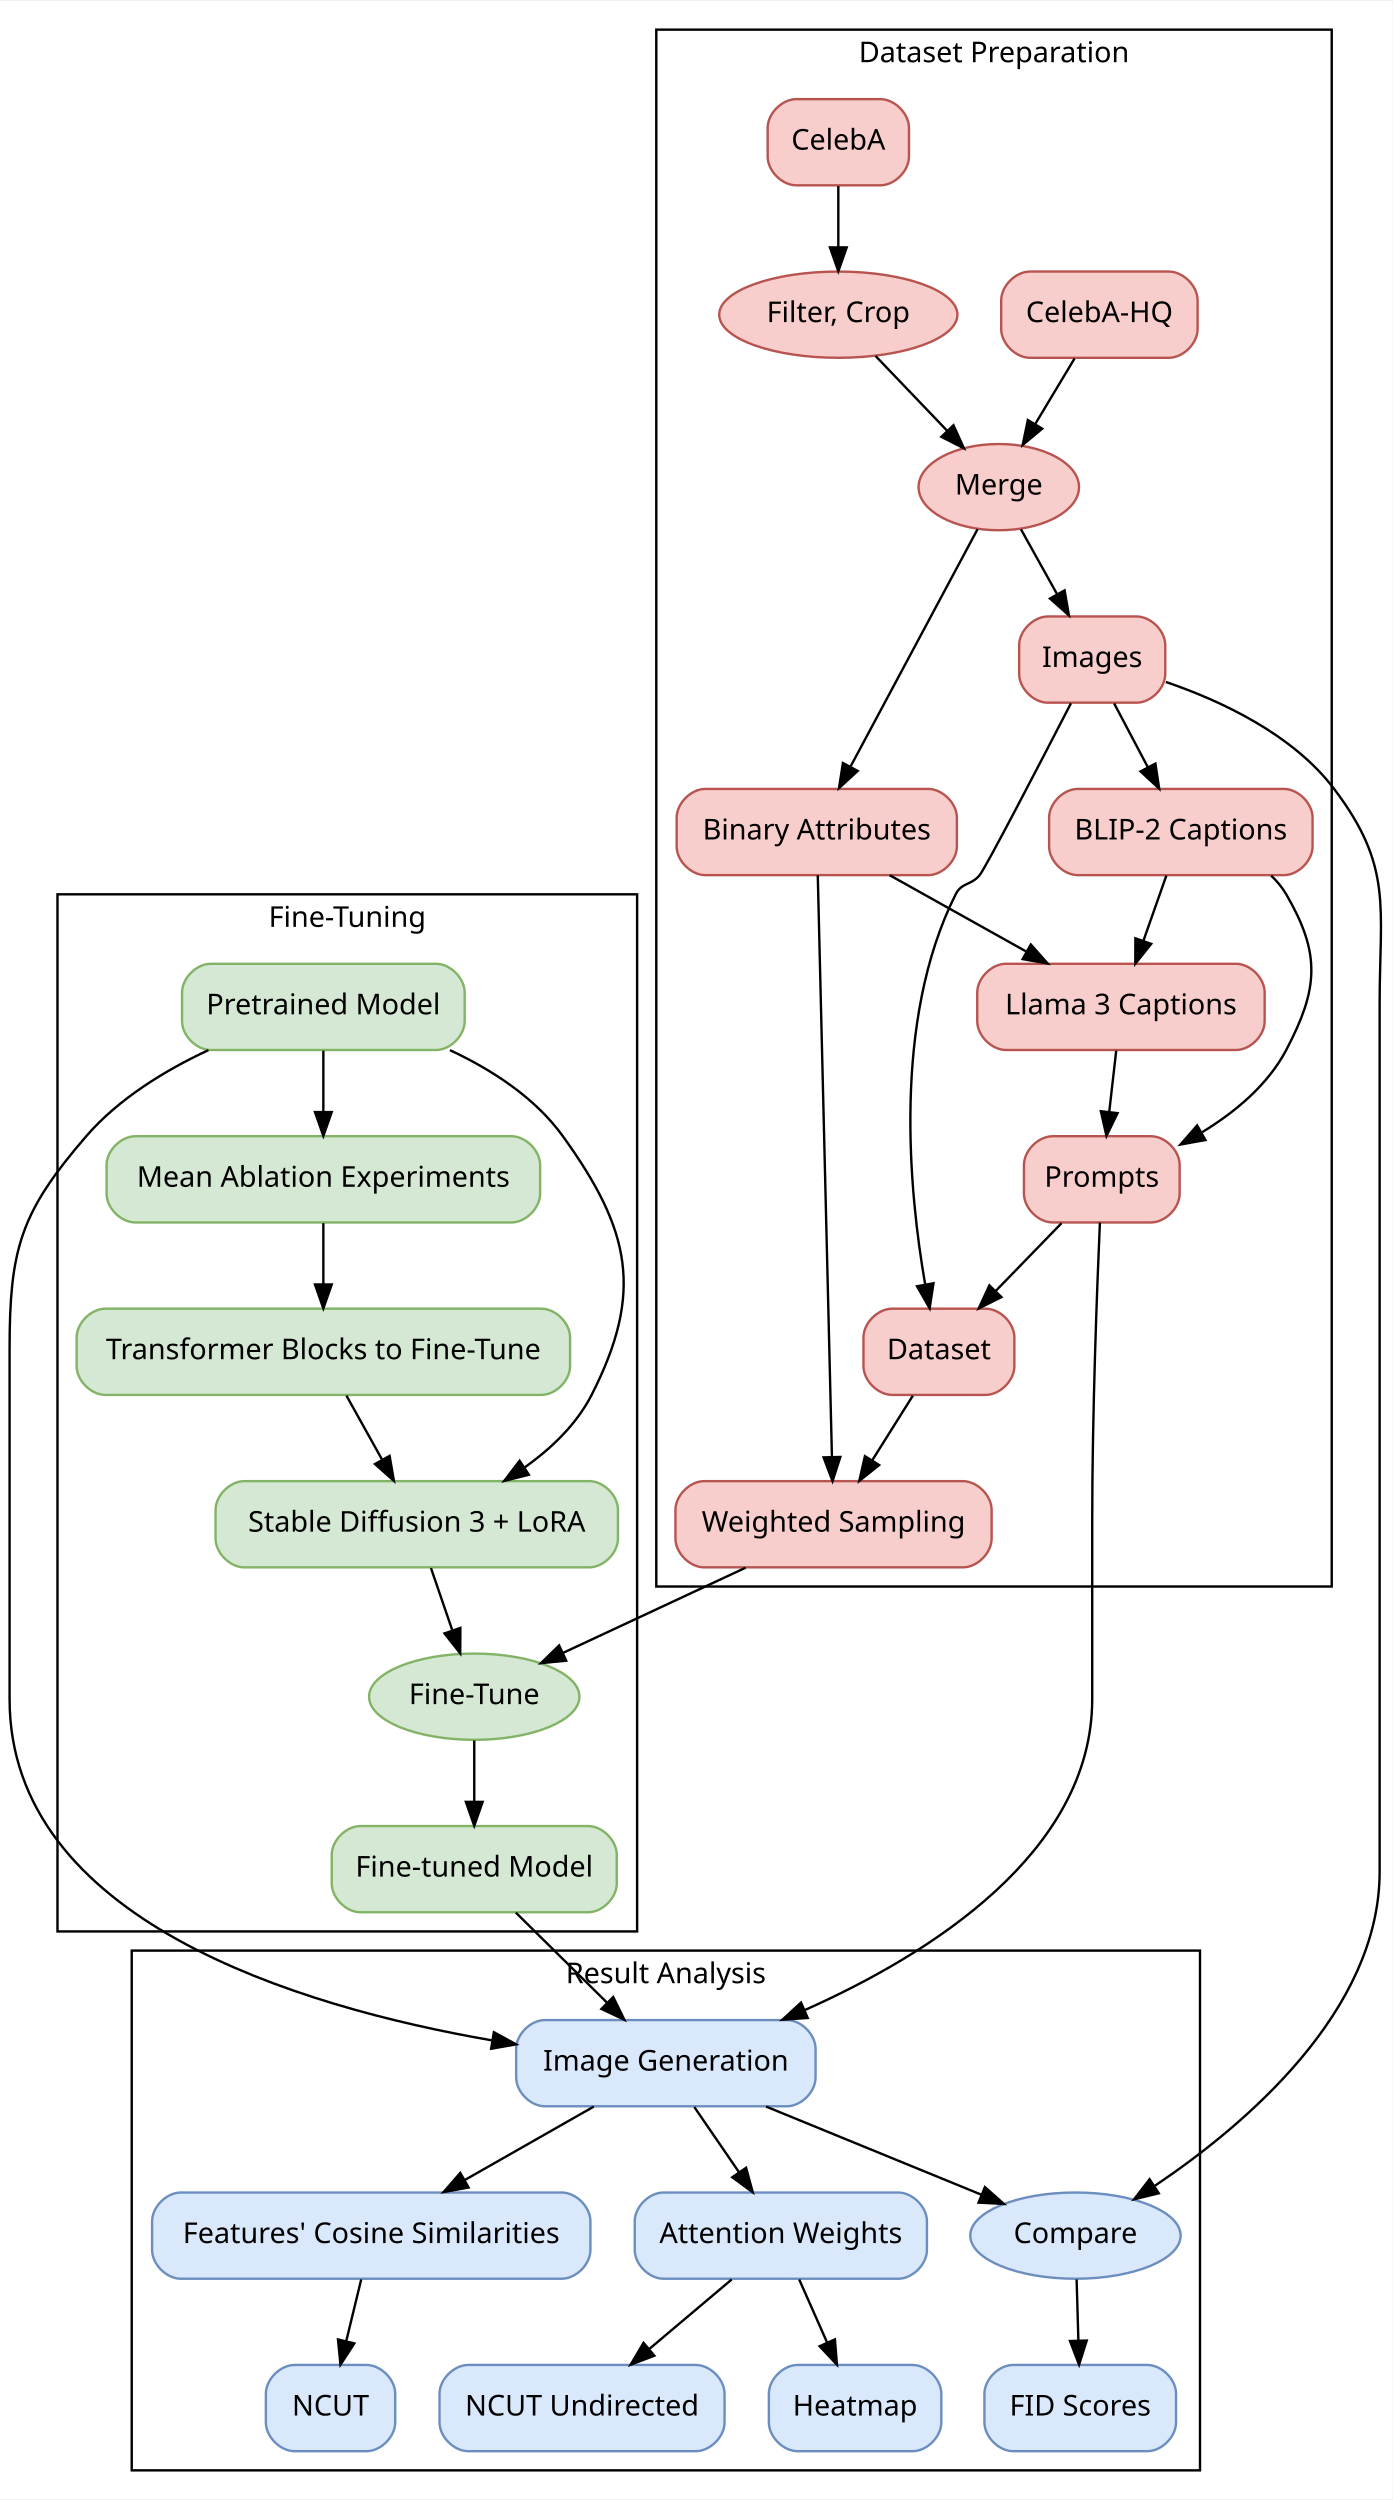
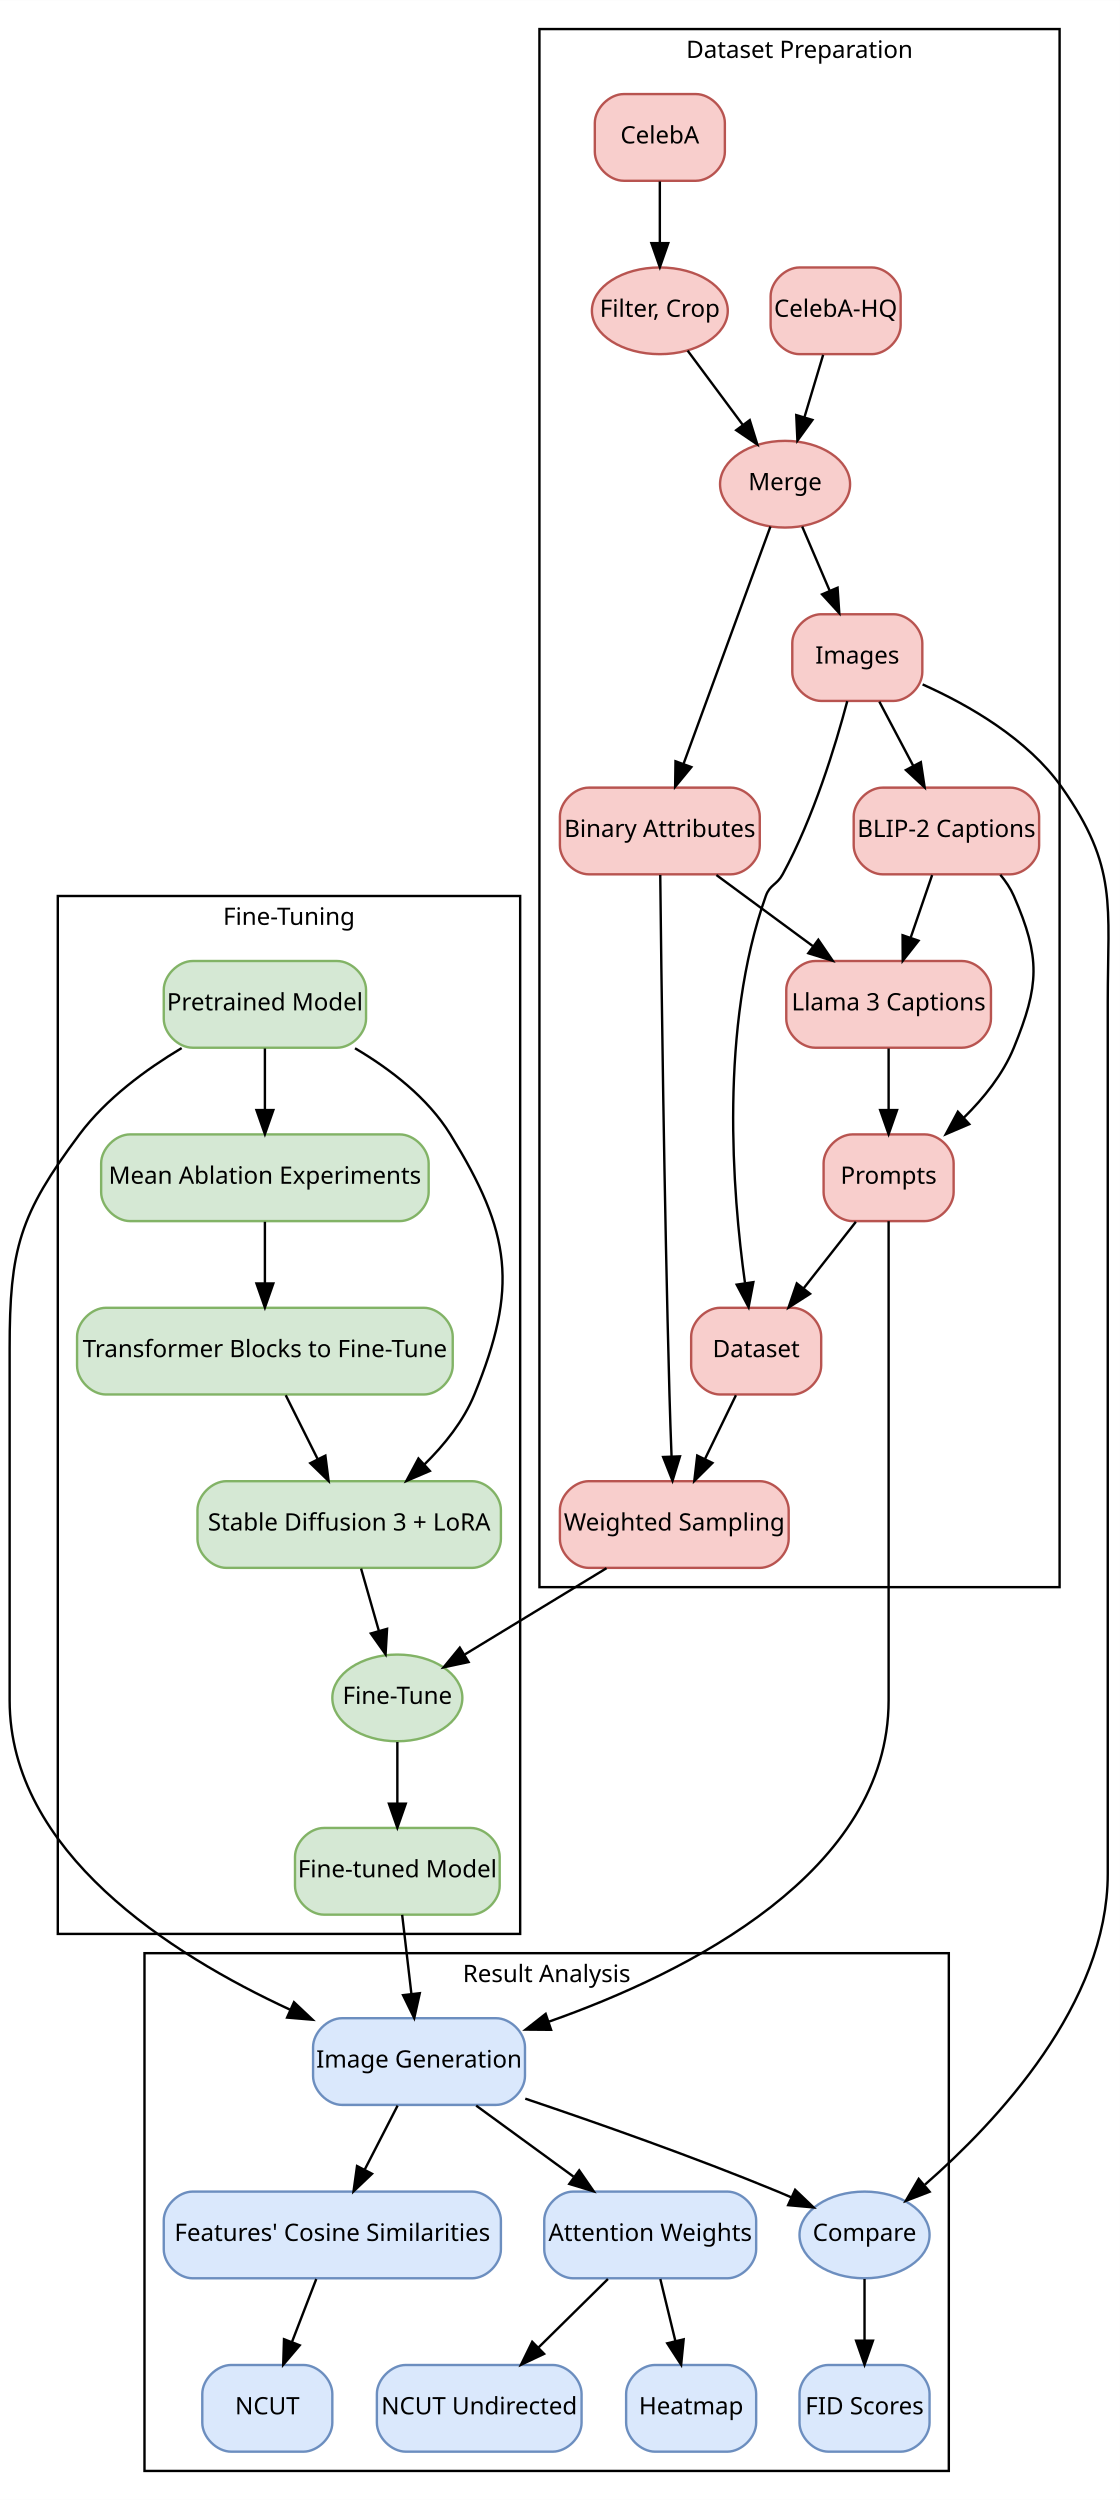
- <svg xmlns="http://www.w3.org/2000/svg" width="581pt" height="1043pt" viewBox="0.00 0.00 581.42 1043.00">
-   <g id="graph0" class="graph" transform="scale(1 1) rotate(0) translate(4 1039)">
-     <polygon fill="white" stroke="transparent" points="-4,4 -4,-1039 577.42,-1039 577.42,4 -4,4" />
+ <svg xmlns="http://www.w3.org/2000/svg" width="465pt" height="1038pt" viewBox="0.00 0.00 465.06 1038.00">
+   <g id="graph0" class="graph" transform="scale(1 1) rotate(0) translate(4 1034)">
+     <polygon fill="white" stroke="transparent" points="-4,4 -4,-1034 461.06,-1034 461.06,4 -4,4" />
    <g id="clust1" class="cluster">
-       <polygon fill="none" stroke="black" points="270,-377 270,-1027 552,-1027 552,-377 270,-377" />
-       <text text-anchor="middle" x="411" y="-1013.4" font-family="Sans-Serif" font-size="12.00">Dataset Preparation</text>
+       <polygon fill="none" stroke="black" points="220,-375 220,-1022 436,-1022 436,-375 220,-375" />
+       <text text-anchor="middle" x="328" y="-1010" font-family="Sans-Serif" font-size="10.00">Dataset Preparation</text>
    </g>
    <g id="clust2" class="cluster">
-       <polygon fill="none" stroke="black" points="20,-233 20,-666 262,-666 262,-233 20,-233" />
-       <text text-anchor="middle" x="141" y="-652.4" font-family="Sans-Serif" font-size="12.00">Fine-Tuning</text>
+       <polygon fill="none" stroke="black" points="20,-231 20,-662 212,-662 212,-231 20,-231" />
+       <text text-anchor="middle" x="116" y="-650" font-family="Sans-Serif" font-size="10.00">Fine-Tuning</text>
    </g>
    <g id="clust3" class="cluster">
-       <polygon fill="none" stroke="black" points="51,-8 51,-225 497,-225 497,-8 51,-8" />
-       <text text-anchor="middle" x="274" y="-211.4" font-family="Sans-Serif" font-size="12.00">Result Analysis</text>
+       <polygon fill="none" stroke="black" points="56,-8 56,-223 390,-223 390,-8 56,-8" />
+       <text text-anchor="middle" x="223" y="-211" font-family="Sans-Serif" font-size="10.00">Result Analysis</text>
    </g>
    <g id="node1" class="node">
-       <path fill="#f8cecc" stroke="#b85450" d="M484,-926C484,-926 426,-926 426,-926 420,-926 414,-920 414,-914 414,-914 414,-902 414,-902 414,-896 420,-890 426,-890 426,-890 484,-890 484,-890 490,-890 496,-896 496,-902 496,-902 496,-914 496,-914 496,-920 490,-926 484,-926" />
-       <text text-anchor="middle" x="455" y="-904.9" font-family="Sans-Serif" font-size="12.00">CelebA-HQ</text>
+       <path fill="#f8cecc" stroke="#b85450" d="M358,-923C358,-923 328,-923 328,-923 322,-923 316,-917 316,-911 316,-911 316,-899 316,-899 316,-893 322,-887 328,-887 328,-887 358,-887 358,-887 364,-887 370,-893 370,-899 370,-899 370,-911 370,-911 370,-917 364,-923 358,-923" />
+       <text text-anchor="middle" x="343" y="-902.5" font-family="Sans-Serif" font-size="10.00">CelebA-HQ</text>
    </g>
    <g id="node4" class="node">
-       <ellipse fill="#f8cecc" stroke="#b85450" cx="413" cy="-836" rx="33.49" ry="18" />
-       <text text-anchor="middle" x="413" y="-832.9" font-family="Sans-Serif" font-size="12.00">Merge</text>
+       <ellipse fill="#f8cecc" stroke="#b85450" cx="322" cy="-833" rx="27" ry="18" />
+       <text text-anchor="middle" x="322" y="-830.5" font-family="Sans-Serif" font-size="10.00">Merge</text>
    </g>
    <g id="edge1" class="edge">
-       <path fill="none" stroke="black" d="M444.62,-889.7C439.66,-881.44 433.64,-871.39 428.18,-862.3" />
-       <polygon fill="black" stroke="black" points="431.12,-860.4 422.97,-853.62 425.12,-864 431.12,-860.4" />
+       <path fill="none" stroke="black" d="M337.81,-886.7C335.47,-878.9 332.65,-869.51 330.05,-860.83" />
+       <polygon fill="black" stroke="black" points="333.36,-859.68 327.13,-851.1 326.65,-861.69 333.36,-859.68" />
    </g>
    <g id="node2" class="node">
-       <path fill="#f8cecc" stroke="#b85450" d="M363.5,-998C363.5,-998 328.5,-998 328.5,-998 322.5,-998 316.5,-992 316.5,-986 316.5,-986 316.5,-974 316.5,-974 316.5,-968 322.5,-962 328.5,-962 328.5,-962 363.5,-962 363.5,-962 369.5,-962 375.5,-968 375.5,-974 375.5,-974 375.5,-986 375.5,-986 375.5,-992 369.5,-998 363.5,-998" />
-       <text text-anchor="middle" x="346" y="-976.9" font-family="Sans-Serif" font-size="12.00">CelebA</text>
+       <path fill="#f8cecc" stroke="#b85450" d="M285,-995C285,-995 255,-995 255,-995 249,-995 243,-989 243,-983 243,-983 243,-971 243,-971 243,-965 249,-959 255,-959 255,-959 285,-959 285,-959 291,-959 297,-965 297,-971 297,-971 297,-983 297,-983 297,-989 291,-995 285,-995" />
+       <text text-anchor="middle" x="270" y="-974.5" font-family="Sans-Serif" font-size="10.00">CelebA</text>
    </g>
    <g id="node3" class="node">
-       <ellipse fill="#f8cecc" stroke="#b85450" cx="346" cy="-908" rx="49.73" ry="18" />
-       <text text-anchor="middle" x="346" y="-904.9" font-family="Sans-Serif" font-size="12.00">Filter, Crop</text>
+       <ellipse fill="#f8cecc" stroke="#b85450" cx="270" cy="-905" rx="28.21" ry="18" />
+       <text text-anchor="middle" x="270" y="-902.5" font-family="Sans-Serif" font-size="10.00">Filter, Crop</text>
    </g>
    <g id="edge2" class="edge">
-       <path fill="none" stroke="black" d="M346,-961.7C346,-953.98 346,-944.71 346,-936.11" />
-       <polygon fill="black" stroke="black" points="349.5,-936.1 346,-926.1 342.5,-936.1 349.5,-936.1" />
+       <path fill="none" stroke="black" d="M270,-958.7C270,-950.98 270,-941.71 270,-933.11" />
+       <polygon fill="black" stroke="black" points="273.5,-933.1 270,-923.1 266.5,-933.1 273.5,-933.1" />
    </g>
    <g id="edge3" class="edge">
-       <path fill="none" stroke="black" d="M361.54,-890.76C370.41,-881.5 381.67,-869.73 391.39,-859.58" />
-       <polygon fill="black" stroke="black" points="394.08,-861.83 398.46,-852.19 389.02,-856.99 394.08,-861.83" />
+       <path fill="none" stroke="black" d="M281.54,-888.46C288.27,-879.4 296.9,-867.79 304.46,-857.61" />
+       <polygon fill="black" stroke="black" points="307.34,-859.61 310.49,-849.49 301.72,-855.43 307.34,-859.61" />
    </g>
    <g id="node5" class="node">
-       <path fill="#f8cecc" stroke="#b85450" d="M470.5,-782C470.5,-782 433.5,-782 433.5,-782 427.5,-782 421.5,-776 421.5,-770 421.5,-770 421.5,-758 421.5,-758 421.5,-752 427.5,-746 433.5,-746 433.5,-746 470.5,-746 470.5,-746 476.5,-746 482.5,-752 482.5,-758 482.5,-758 482.5,-770 482.5,-770 482.5,-776 476.5,-782 470.5,-782" />
-       <text text-anchor="middle" x="452" y="-760.9" font-family="Sans-Serif" font-size="12.00">Images</text>
+       <path fill="#f8cecc" stroke="#b85450" d="M367,-779C367,-779 337,-779 337,-779 331,-779 325,-773 325,-767 325,-767 325,-755 325,-755 325,-749 331,-743 337,-743 337,-743 367,-743 367,-743 373,-743 379,-749 379,-755 379,-755 379,-767 379,-767 379,-773 373,-779 367,-779" />
+       <text text-anchor="middle" x="352" y="-758.5" font-family="Sans-Serif" font-size="10.00">Images</text>
    </g>
    <g id="edge4" class="edge">
-       <path fill="none" stroke="black" d="M422.24,-818.41C426.77,-810.28 432.33,-800.31 437.41,-791.18" />
-       <polygon fill="black" stroke="black" points="440.47,-792.89 442.28,-782.45 434.36,-789.48 440.47,-792.89" />
+       <path fill="none" stroke="black" d="M329.11,-815.41C332.52,-807.45 336.69,-797.72 340.53,-788.76" />
+       <polygon fill="black" stroke="black" points="343.8,-790.02 344.52,-779.45 337.37,-787.26 343.8,-790.02" />
    </g>
    <g id="node6" class="node">
-       <path fill="#f8cecc" stroke="#b85450" d="M383.5,-710C383.5,-710 290.5,-710 290.5,-710 284.5,-710 278.5,-704 278.5,-698 278.5,-698 278.5,-686 278.5,-686 278.5,-680 284.5,-674 290.5,-674 290.5,-674 383.5,-674 383.5,-674 389.5,-674 395.5,-680 395.5,-686 395.5,-686 395.5,-698 395.5,-698 395.5,-704 389.5,-710 383.5,-710" />
-       <text text-anchor="middle" x="337" y="-688.9" font-family="Sans-Serif" font-size="12.00">Binary Attributes</text>
+       <path fill="#f8cecc" stroke="#b85450" d="M299.5,-707C299.5,-707 240.5,-707 240.5,-707 234.5,-707 228.5,-701 228.5,-695 228.5,-695 228.5,-683 228.5,-683 228.5,-677 234.5,-671 240.5,-671 240.5,-671 299.5,-671 299.5,-671 305.5,-671 311.5,-677 311.5,-683 311.5,-683 311.5,-695 311.5,-695 311.5,-701 305.5,-707 299.5,-707" />
+       <text text-anchor="middle" x="270" y="-686.5" font-family="Sans-Serif" font-size="10.00">Binary Attributes</text>
    </g>
    <g id="edge5" class="edge">
-       <path fill="none" stroke="black" d="M404.13,-818.43C391.12,-794.11 366.7,-748.5 351.18,-719.49" />
-       <polygon fill="black" stroke="black" points="354.09,-717.51 346.28,-710.35 347.92,-720.81 354.09,-717.51" />
+       <path fill="none" stroke="black" d="M315.93,-815.43C307.07,-791.22 290.47,-745.89 279.84,-716.87" />
+       <polygon fill="black" stroke="black" points="283.08,-715.53 276.35,-707.35 276.5,-717.94 283.08,-715.53" />
    </g>
    <g id="node7" class="node">
-       <path fill="#f8cecc" stroke="#b85450" d="M532,-710C532,-710 446,-710 446,-710 440,-710 434,-704 434,-698 434,-698 434,-686 434,-686 434,-680 440,-674 446,-674 446,-674 532,-674 532,-674 538,-674 544,-680 544,-686 544,-686 544,-698 544,-698 544,-704 538,-710 532,-710" />
-       <text text-anchor="middle" x="489" y="-688.9" font-family="Sans-Serif" font-size="12.00">BLIP-2 Captions</text>
+       <path fill="#f8cecc" stroke="#b85450" d="M415.5,-707C415.5,-707 362.5,-707 362.5,-707 356.5,-707 350.5,-701 350.5,-695 350.5,-695 350.5,-683 350.5,-683 350.5,-677 356.5,-671 362.5,-671 362.5,-671 415.5,-671 415.5,-671 421.5,-671 427.5,-677 427.5,-683 427.5,-683 427.5,-695 427.5,-695 427.5,-701 421.5,-707 415.5,-707" />
+       <text text-anchor="middle" x="389" y="-686.5" font-family="Sans-Serif" font-size="10.00">BLIP-2 Captions</text>
    </g>
    <g id="edge6" class="edge">
-       <path fill="none" stroke="black" d="M461.15,-745.7C465.4,-737.64 470.56,-727.89 475.27,-718.98" />
-       <polygon fill="black" stroke="black" points="478.38,-720.58 479.96,-710.1 472.19,-717.31 478.38,-720.58" />
+       <path fill="none" stroke="black" d="M361.15,-742.7C365.4,-734.64 370.56,-724.89 375.27,-715.98" />
+       <polygon fill="black" stroke="black" points="378.38,-717.58 379.96,-707.1 372.19,-714.31 378.38,-717.58" />
    </g>
    <g id="node10" class="node">
-       <path fill="#f8cecc" stroke="#b85450" d="M407.5,-493C407.5,-493 368.5,-493 368.5,-493 362.5,-493 356.5,-487 356.5,-481 356.5,-481 356.5,-469 356.5,-469 356.5,-463 362.5,-457 368.5,-457 368.5,-457 407.5,-457 407.5,-457 413.5,-457 419.5,-463 419.5,-469 419.5,-469 419.5,-481 419.5,-481 419.5,-487 413.5,-493 407.5,-493" />
-       <text text-anchor="middle" x="388" y="-471.9" font-family="Sans-Serif" font-size="12.00">Dataset</text>
+       <path fill="#f8cecc" stroke="#b85450" d="M325,-491C325,-491 295,-491 295,-491 289,-491 283,-485 283,-479 283,-479 283,-467 283,-467 283,-461 289,-455 295,-455 295,-455 325,-455 325,-455 331,-455 337,-461 337,-467 337,-467 337,-479 337,-479 337,-485 331,-491 325,-491" />
+       <text text-anchor="middle" x="310" y="-470.5" font-family="Sans-Serif" font-size="10.00">Dataset</text>
    </g>
    <g id="edge11" class="edge">
-       <path fill="none" stroke="black" d="M443.12,-745.76C430.22,-720.75 407.53,-677.06 405,-674 401.37,-669.61 397.56,-671.08 395,-666 368.47,-613.32 375.57,-541.6 382.27,-503.1" />
-       <polygon fill="black" stroke="black" points="385.73,-503.63 384.13,-493.16 378.85,-502.35 385.73,-503.63" />
+       <path fill="none" stroke="black" d="M347.83,-742.91C342.94,-724.47 333.82,-694.57 321,-671 318.58,-666.55 315.7,-666.78 314,-662 294.71,-607.68 300.13,-538.85 305.35,-501.38" />
+       <polygon fill="black" stroke="black" points="308.84,-501.65 306.86,-491.24 301.92,-500.61 308.84,-501.65" />
    </g>
    <g id="node19" class="node">
-       <ellipse fill="#dae8fc" stroke="#6c8ebf" cx="445" cy="-106" rx="43.91" ry="18" />
-       <text text-anchor="middle" x="445" y="-102.9" font-family="Sans-Serif" font-size="12.00">Compare</text>
+       <ellipse fill="#dae8fc" stroke="#6c8ebf" cx="355" cy="-106" rx="27" ry="18" />
+       <text text-anchor="middle" x="355" y="-103.5" font-family="Sans-Serif" font-size="10.00">Compare</text>
    </g>
    <g id="edge25" class="edge">
-       <path fill="none" stroke="black" d="M482.73,-754.66C505.57,-746.86 535.67,-732.9 553,-710 577.67,-677.4 572,-660.88 572,-620 572,-620 572,-620 572,-258 572,-199.65 515.77,-152.09 478.14,-126.8" />
-       <polygon fill="black" stroke="black" points="479.77,-123.69 469.49,-121.16 475.95,-129.55 479.77,-123.69" />
+       <path fill="none" stroke="black" d="M379.12,-749.86C398.22,-741.31 422.82,-727.22 437,-707 460.23,-673.89 456,-658.45 456,-618 456,-618 456,-618 456,-256 456,-202.01 410,-153.03 380.09,-126.89" />
+       <polygon fill="black" stroke="black" points="382.02,-123.94 372.13,-120.14 377.49,-129.28 382.02,-123.94" />
    </g>
    <g id="node8" class="node">
-       <path fill="#f8cecc" stroke="#b85450" d="M512,-637C512,-637 416,-637 416,-637 410,-637 404,-631 404,-625 404,-625 404,-613 404,-613 404,-607 410,-601 416,-601 416,-601 512,-601 512,-601 518,-601 524,-607 524,-613 524,-613 524,-625 524,-625 524,-631 518,-637 512,-637" />
-       <text text-anchor="middle" x="464" y="-615.9" font-family="Sans-Serif" font-size="12.00">Llama 3 Captions</text>
+       <path fill="#f8cecc" stroke="#b85450" d="M395.5,-635C395.5,-635 334.5,-635 334.5,-635 328.5,-635 322.5,-629 322.5,-623 322.5,-623 322.5,-611 322.5,-611 322.5,-605 328.5,-599 334.5,-599 334.5,-599 395.5,-599 395.5,-599 401.5,-599 407.5,-605 407.5,-611 407.5,-611 407.5,-623 407.5,-623 407.5,-629 401.5,-635 395.5,-635" />
+       <text text-anchor="middle" x="365" y="-614.5" font-family="Sans-Serif" font-size="10.00">Llama 3 Captions</text>
    </g>
    <g id="edge7" class="edge">
-       <path fill="none" stroke="black" d="M367.42,-673.99C384.57,-664.4 406.19,-652.32 424.63,-642.01" />
-       <polygon fill="black" stroke="black" points="426.37,-645.05 433.39,-637.11 422.95,-638.94 426.37,-645.05" />
+       <path fill="none" stroke="black" d="M293.48,-670.7C305.56,-661.8 320.45,-650.82 333.52,-641.2" />
+       <polygon fill="black" stroke="black" points="335.81,-643.85 341.79,-635.1 331.66,-638.22 335.81,-643.85" />
    </g>
    <g id="node11" class="node">
-       <path fill="#f8cecc" stroke="#b85450" d="M398,-421C398,-421 290,-421 290,-421 284,-421 278,-415 278,-409 278,-409 278,-397 278,-397 278,-391 284,-385 290,-385 290,-385 398,-385 398,-385 404,-385 410,-391 410,-397 410,-397 410,-409 410,-409 410,-415 404,-421 398,-421" />
-       <text text-anchor="middle" x="344" y="-399.9" font-family="Sans-Serif" font-size="12.00">Weighted Sampling</text>
+       <path fill="#f8cecc" stroke="#b85450" d="M311.5,-419C311.5,-419 240.5,-419 240.5,-419 234.5,-419 228.5,-413 228.5,-407 228.5,-407 228.5,-395 228.5,-395 228.5,-389 234.5,-383 240.5,-383 240.5,-383 311.5,-383 311.5,-383 317.5,-383 323.5,-389 323.5,-395 323.5,-395 323.5,-407 323.5,-407 323.5,-413 317.5,-419 311.5,-419" />
+       <text text-anchor="middle" x="276" y="-398.5" font-family="Sans-Serif" font-size="10.00">Weighted Sampling</text>
    </g>
    <g id="edge13" class="edge">
-       <path fill="none" stroke="black" d="M337.42,-673.91C338.59,-625.95 341.91,-489.84 343.33,-431.31" />
-       <polygon fill="black" stroke="black" points="346.84,-431.09 343.59,-421 339.84,-430.92 346.84,-431.09" />
+       <path fill="none" stroke="black" d="M270.17,-670.75C270.59,-632.12 271.79,-535.68 274,-455 274.23,-446.68 274.54,-437.63 274.86,-429.4" />
+       <polygon fill="black" stroke="black" points="278.36,-429.31 275.26,-419.18 271.37,-429.04 278.36,-429.31" />
    </g>
    <g id="edge8" class="edge">
-       <path fill="none" stroke="black" d="M482.95,-673.81C480.06,-665.62 476.54,-655.62 473.33,-646.48" />
-       <polygon fill="black" stroke="black" points="476.62,-645.3 470,-637.03 470.02,-647.62 476.62,-645.3" />
+       <path fill="none" stroke="black" d="M383.07,-670.7C380.39,-662.9 377.17,-653.51 374.2,-644.83" />
+       <polygon fill="black" stroke="black" points="377.42,-643.43 370.86,-635.1 370.8,-645.7 377.42,-643.43" />
    </g>
    <g id="node9" class="node">
-       <path fill="#f8cecc" stroke="#b85450" d="M476.5,-565C476.5,-565 435.5,-565 435.5,-565 429.5,-565 423.5,-559 423.5,-553 423.5,-553 423.5,-541 423.5,-541 423.5,-535 429.5,-529 435.5,-529 435.5,-529 476.5,-529 476.5,-529 482.5,-529 488.5,-535 488.5,-541 488.5,-541 488.5,-553 488.5,-553 488.5,-559 482.5,-565 476.5,-565" />
-       <text text-anchor="middle" x="456" y="-543.9" font-family="Sans-Serif" font-size="12.00">Prompts</text>
+       <path fill="#f8cecc" stroke="#b85450" d="M380,-563C380,-563 350,-563 350,-563 344,-563 338,-557 338,-551 338,-551 338,-539 338,-539 338,-533 344,-527 350,-527 350,-527 380,-527 380,-527 386,-527 392,-533 392,-539 392,-539 392,-551 392,-551 392,-557 386,-563 380,-563" />
+       <text text-anchor="middle" x="365" y="-542.5" font-family="Sans-Serif" font-size="10.00">Prompts</text>
    </g>
    <g id="edge9" class="edge">
-       <path fill="none" stroke="black" d="M526.73,-673.77C529.17,-671.47 531.32,-668.89 533,-666 547.53,-641.03 546.44,-626.57 533,-601 525.32,-586.39 511.59,-575.02 497.82,-566.63" />
-       <polygon fill="black" stroke="black" points="499.26,-563.42 488.84,-561.53 495.81,-569.51 499.26,-563.42" />
+       <path fill="none" stroke="black" d="M411.38,-670.81C413.65,-668.11 415.62,-665.16 417,-662 428.19,-636.33 427.59,-624.92 417,-599 412.51,-588.02 404.53,-578.08 396.15,-569.86" />
+       <polygon fill="black" stroke="black" points="398.49,-567.26 388.75,-563.09 393.76,-572.42 398.49,-567.26" />
    </g>
    <g id="edge10" class="edge">
-       <path fill="none" stroke="black" d="M462.02,-600.7C461.14,-592.98 460.08,-583.71 459.1,-575.11" />
-       <polygon fill="black" stroke="black" points="462.57,-574.64 457.95,-565.1 455.61,-575.44 462.57,-574.64" />
+       <path fill="none" stroke="black" d="M365,-598.7C365,-590.98 365,-581.71 365,-573.11" />
+       <polygon fill="black" stroke="black" points="368.5,-573.1 365,-563.1 361.5,-573.1 368.5,-573.1" />
    </g>
    <g id="edge12" class="edge">
-       <path fill="none" stroke="black" d="M439.19,-528.7C430.87,-520.14 420.69,-509.66 411.61,-500.3" />
-       <polygon fill="black" stroke="black" points="414.09,-497.84 404.62,-493.1 409.07,-502.72 414.09,-497.84" />
+       <path fill="none" stroke="black" d="M351.4,-526.7C344.88,-518.39 336.93,-508.28 329.75,-499.14" />
+       <polygon fill="black" stroke="black" points="332.37,-496.81 323.44,-491.1 326.87,-501.13 332.37,-496.81" />
    </g>
    <g id="node18" class="node">
-       <path fill="#dae8fc" stroke="#6c8ebf" d="M324.5,-196C324.5,-196 223.5,-196 223.5,-196 217.5,-196 211.5,-190 211.5,-184 211.5,-184 211.5,-172 211.5,-172 211.5,-166 217.5,-160 223.5,-160 223.5,-160 324.5,-160 324.5,-160 330.5,-160 336.5,-166 336.5,-172 336.5,-172 336.5,-184 336.5,-184 336.5,-190 330.5,-196 324.5,-196" />
-       <text text-anchor="middle" x="274" y="-174.9" font-family="Sans-Serif" font-size="12.00">Image Generation</text>
+       <path fill="#dae8fc" stroke="#6c8ebf" d="M202,-196C202,-196 138,-196 138,-196 132,-196 126,-190 126,-184 126,-184 126,-172 126,-172 126,-166 132,-160 138,-160 138,-160 202,-160 202,-160 208,-160 214,-166 214,-172 214,-172 214,-184 214,-184 214,-190 208,-196 202,-196" />
+       <text text-anchor="middle" x="170" y="-175.5" font-family="Sans-Serif" font-size="10.00">Image Generation</text>
    </g>
    <g id="edge24" class="edge">
-       <path fill="none" stroke="black" d="M455.21,-528.96C454.04,-502.3 452,-449.13 452,-404 452,-404 452,-404 452,-330 452,-265.91 384.06,-223.38 332.13,-200.23" />
-       <polygon fill="black" stroke="black" points="333.21,-196.88 322.64,-196.13 330.43,-203.3 333.21,-196.88" />
+       <path fill="none" stroke="black" d="M365,-526.95C365,-500.29 365,-447.11 365,-402 365,-402 365,-402 365,-328 365,-256.71 281.7,-214.96 223.99,-194.59" />
+       <polygon fill="black" stroke="black" points="224.84,-191.18 214.25,-191.27 222.58,-197.81 224.84,-191.18" />
    </g>
    <g id="edge14" class="edge">
-       <path fill="none" stroke="black" d="M377.12,-456.7C372.01,-448.56 365.8,-438.69 360.16,-429.7" />
-       <polygon fill="black" stroke="black" points="363.04,-427.71 354.75,-421.1 357.11,-431.43 363.04,-427.71" />
+       <path fill="none" stroke="black" d="M301.6,-454.7C297.73,-446.73 293.05,-437.1 288.76,-428.26" />
+       <polygon fill="black" stroke="black" points="291.83,-426.57 284.31,-419.1 285.53,-429.63 291.83,-426.57" />
    </g>
    <g id="node16" class="node">
-       <ellipse fill="#d5e8d4" stroke="#82b366" cx="194" cy="-331" rx="43.91" ry="18" />
-       <text text-anchor="middle" x="194" y="-327.9" font-family="Sans-Serif" font-size="12.00">Fine-Tune</text>
+       <ellipse fill="#d5e8d4" stroke="#82b366" cx="161" cy="-329" rx="27" ry="18" />
+       <text text-anchor="middle" x="161" y="-326.5" font-family="Sans-Serif" font-size="10.00">Fine-Tune</text>
    </g>
    <g id="edge19" class="edge">
-       <path fill="none" stroke="black" d="M307.31,-384.88C284.13,-374.06 254.29,-360.13 231.05,-349.29" />
-       <polygon fill="black" stroke="black" points="232.39,-346.05 221.85,-345 229.43,-352.4 232.39,-346.05" />
+       <path fill="none" stroke="black" d="M247.87,-382.88C229.97,-371.98 206.89,-357.94 189.02,-347.06" />
+       <polygon fill="black" stroke="black" points="190.57,-343.9 180.21,-341.69 186.93,-349.88 190.57,-343.9" />
    </g>
    <g id="node12" class="node">
-       <path fill="#d5e8d4" stroke="#82b366" d="M178,-637C178,-637 84,-637 84,-637 78,-637 72,-631 72,-625 72,-625 72,-613 72,-613 72,-607 78,-601 84,-601 84,-601 178,-601 178,-601 184,-601 190,-607 190,-613 190,-613 190,-625 190,-625 190,-631 184,-637 178,-637" />
-       <text text-anchor="middle" x="131" y="-615.9" font-family="Sans-Serif" font-size="12.00">Pretrained Model</text>
+       <path fill="#d5e8d4" stroke="#82b366" d="M136,-635C136,-635 76,-635 76,-635 70,-635 64,-629 64,-623 64,-623 64,-611 64,-611 64,-605 70,-599 76,-599 76,-599 136,-599 136,-599 142,-599 148,-605 148,-611 148,-611 148,-623 148,-623 148,-629 142,-635 136,-635" />
+       <text text-anchor="middle" x="106" y="-614.5" font-family="Sans-Serif" font-size="10.00">Pretrained Model</text>
    </g>
    <g id="node13" class="node">
-       <path fill="#d5e8d4" stroke="#82b366" d="M209.5,-565C209.5,-565 52.5,-565 52.5,-565 46.5,-565 40.5,-559 40.5,-553 40.5,-553 40.5,-541 40.5,-541 40.5,-535 46.5,-529 52.5,-529 52.5,-529 209.5,-529 209.5,-529 215.5,-529 221.5,-535 221.5,-541 221.5,-541 221.5,-553 221.5,-553 221.5,-559 215.5,-565 209.5,-565" />
-       <text text-anchor="middle" x="131" y="-543.9" font-family="Sans-Serif" font-size="12.00">Mean Ablation Experiments</text>
+       <path fill="#d5e8d4" stroke="#82b366" d="M162,-563C162,-563 50,-563 50,-563 44,-563 38,-557 38,-551 38,-551 38,-539 38,-539 38,-533 44,-527 50,-527 50,-527 162,-527 162,-527 168,-527 174,-533 174,-539 174,-539 174,-551 174,-551 174,-557 168,-563 162,-563" />
+       <text text-anchor="middle" x="106" y="-542.5" font-family="Sans-Serif" font-size="10.00">Mean Ablation Experiments</text>
    </g>
    <g id="edge15" class="edge">
-       <path fill="none" stroke="black" d="M131,-600.7C131,-592.98 131,-583.71 131,-575.11" />
-       <polygon fill="black" stroke="black" points="134.5,-575.1 131,-565.1 127.5,-575.1 134.5,-575.1" />
+       <path fill="none" stroke="black" d="M106,-598.7C106,-590.98 106,-581.71 106,-573.11" />
+       <polygon fill="black" stroke="black" points="109.5,-573.1 106,-563.1 102.5,-573.1 109.5,-573.1" />
    </g>
    <g id="node15" class="node">
-       <path fill="#d5e8d4" stroke="#82b366" d="M242,-421C242,-421 98,-421 98,-421 92,-421 86,-415 86,-409 86,-409 86,-397 86,-397 86,-391 92,-385 98,-385 98,-385 242,-385 242,-385 248,-385 254,-391 254,-397 254,-397 254,-409 254,-409 254,-415 248,-421 242,-421" />
-       <text text-anchor="middle" x="170" y="-399.9" font-family="Sans-Serif" font-size="12.00">Stable Diffusion 3 + LoRA</text>
+       <path fill="#d5e8d4" stroke="#82b366" d="M192,-419C192,-419 90,-419 90,-419 84,-419 78,-413 78,-407 78,-407 78,-395 78,-395 78,-389 84,-383 90,-383 90,-383 192,-383 192,-383 198,-383 204,-389 204,-395 204,-395 204,-407 204,-407 204,-413 198,-419 192,-419" />
+       <text text-anchor="middle" x="141" y="-398.5" font-family="Sans-Serif" font-size="10.00">Stable Diffusion 3 + LoRA</text>
    </g>
    <g id="edge17" class="edge">
-       <path fill="none" stroke="black" d="M183.83,-600.95C201.39,-592.75 219.4,-581.1 231,-565 259.23,-525.81 264.93,-500.03 243,-457 236.77,-444.77 226.24,-434.7 215.1,-426.75" />
-       <polygon fill="black" stroke="black" points="216.79,-423.67 206.51,-421.08 212.93,-429.51 216.79,-423.67" />
+       <path fill="none" stroke="black" d="M143.42,-598.77C158.09,-590.11 173.62,-578.19 183,-563 208.32,-521.98 211.24,-499.62 193,-455 188.51,-444.02 180.53,-434.08 172.15,-425.86" />
+       <polygon fill="black" stroke="black" points="174.49,-423.26 164.75,-419.09 169.76,-428.42 174.49,-423.26" />
    </g>
    <g id="edge22" class="edge">
-       <path fill="none" stroke="black" d="M83.03,-600.96C64.98,-592.53 45.57,-580.72 32,-565 4.53,-533.18 0,-518.03 0,-476 0,-476 0,-476 0,-330 0,-237.94 120.12,-201.59 201.29,-187.54" />
-       <polygon fill="black" stroke="black" points="202.19,-190.94 211.48,-185.85 201.05,-184.03 202.19,-190.94" />
+       <path fill="none" stroke="black" d="M71.43,-598.85C56.55,-589.95 40.07,-577.82 29,-563 4.11,-529.67 0,-515.6 0,-474 0,-474 0,-474 0,-328 0,-265.14 66.55,-222.61 116.38,-199.58" />
+       <polygon fill="black" stroke="black" points="118.08,-202.65 125.78,-195.37 115.22,-196.26 118.08,-202.65" />
    </g>
    <g id="node14" class="node">
-       <path fill="#d5e8d4" stroke="#82b366" d="M222,-493C222,-493 40,-493 40,-493 34,-493 28,-487 28,-481 28,-481 28,-469 28,-469 28,-463 34,-457 40,-457 40,-457 222,-457 222,-457 228,-457 234,-463 234,-469 234,-469 234,-481 234,-481 234,-487 228,-493 222,-493" />
-       <text text-anchor="middle" x="131" y="-471.9" font-family="Sans-Serif" font-size="12.00">Transformer Blocks to Fine-Tune</text>
+       <path fill="#d5e8d4" stroke="#82b366" d="M172,-491C172,-491 40,-491 40,-491 34,-491 28,-485 28,-479 28,-479 28,-467 28,-467 28,-461 34,-455 40,-455 40,-455 172,-455 172,-455 178,-455 184,-461 184,-467 184,-467 184,-479 184,-479 184,-485 178,-491 172,-491" />
+       <text text-anchor="middle" x="106" y="-470.5" font-family="Sans-Serif" font-size="10.00">Transformer Blocks to Fine-Tune</text>
    </g>
    <g id="edge16" class="edge">
-       <path fill="none" stroke="black" d="M131,-528.7C131,-520.98 131,-511.71 131,-503.11" />
-       <polygon fill="black" stroke="black" points="134.5,-503.1 131,-493.1 127.5,-503.1 134.5,-503.1" />
+       <path fill="none" stroke="black" d="M106,-526.7C106,-518.98 106,-509.71 106,-501.11" />
+       <polygon fill="black" stroke="black" points="109.5,-501.1 106,-491.1 102.5,-501.1 109.5,-501.1" />
    </g>
    <g id="edge18" class="edge">
-       <path fill="none" stroke="black" d="M140.64,-456.7C145.13,-448.64 150.56,-438.89 155.52,-429.98" />
-       <polygon fill="black" stroke="black" points="158.66,-431.54 160.47,-421.1 152.55,-428.14 158.66,-431.54" />
+       <path fill="none" stroke="black" d="M114.65,-454.7C118.64,-446.73 123.45,-437.1 127.87,-428.26" />
+       <polygon fill="black" stroke="black" points="131.11,-429.61 132.45,-419.1 124.85,-426.48 131.11,-429.61" />
    </g>
    <g id="edge20" class="edge">
-       <path fill="none" stroke="black" d="M175.93,-384.7C178.61,-376.9 181.83,-367.51 184.8,-358.83" />
-       <polygon fill="black" stroke="black" points="188.2,-359.7 188.14,-349.1 181.58,-357.43 188.2,-359.7" />
+       <path fill="none" stroke="black" d="M145.94,-382.7C148.17,-374.9 150.85,-365.51 153.33,-356.83" />
+       <polygon fill="black" stroke="black" points="156.73,-357.68 156.11,-347.1 150,-355.76 156.73,-357.68" />
    </g>
    <g id="node17" class="node">
-       <path fill="#d5e8d4" stroke="#82b366" d="M241.5,-277C241.5,-277 146.5,-277 146.5,-277 140.5,-277 134.5,-271 134.5,-265 134.5,-265 134.5,-253 134.5,-253 134.5,-247 140.5,-241 146.5,-241 146.5,-241 241.5,-241 241.5,-241 247.5,-241 253.5,-247 253.5,-253 253.5,-253 253.5,-265 253.5,-265 253.5,-271 247.5,-277 241.5,-277" />
-       <text text-anchor="middle" x="194" y="-255.9" font-family="Sans-Serif" font-size="12.00">Fine-tuned Model</text>
+       <path fill="#d5e8d4" stroke="#82b366" d="M191.5,-275C191.5,-275 130.5,-275 130.5,-275 124.5,-275 118.5,-269 118.5,-263 118.5,-263 118.5,-251 118.5,-251 118.5,-245 124.5,-239 130.5,-239 130.5,-239 191.5,-239 191.5,-239 197.5,-239 203.5,-245 203.5,-251 203.5,-251 203.5,-263 203.5,-263 203.5,-269 197.5,-275 191.5,-275" />
+       <text text-anchor="middle" x="161" y="-254.5" font-family="Sans-Serif" font-size="10.00">Fine-tuned Model</text>
    </g>
    <g id="edge21" class="edge">
-       <path fill="none" stroke="black" d="M194,-312.7C194,-304.98 194,-295.71 194,-287.11" />
-       <polygon fill="black" stroke="black" points="197.5,-287.1 194,-277.1 190.5,-287.1 197.5,-287.1" />
+       <path fill="none" stroke="black" d="M161,-310.7C161,-302.98 161,-293.71 161,-285.11" />
+       <polygon fill="black" stroke="black" points="164.5,-285.1 161,-275.1 157.5,-285.1 164.5,-285.1" />
    </g>
    <g id="edge23" class="edge">
-       <path fill="none" stroke="black" d="M211.36,-240.86C222.47,-229.88 237.06,-215.48 249.36,-203.33" />
-       <polygon fill="black" stroke="black" points="252.02,-205.63 256.68,-196.11 247.1,-200.64 252.02,-205.63" />
+       <path fill="none" stroke="black" d="M163,-238.91C164.13,-229.24 165.57,-216.93 166.85,-205.98" />
+       <polygon fill="black" stroke="black" points="170.32,-206.38 168.01,-196.04 163.37,-205.57 170.32,-206.38" />
    </g>
    <g id="edge26" class="edge">
-       <path fill="none" stroke="black" d="M315.83,-159.88C343.22,-148.67 378.78,-134.11 405.65,-123.11" />
-       <polygon fill="black" stroke="black" points="407.2,-126.26 415.13,-119.23 404.55,-119.78 407.2,-126.26" />
+       <path fill="none" stroke="black" d="M214.12,-162.59C244,-152.52 284.23,-138.35 319,-124 320.82,-123.25 322.68,-122.45 324.55,-121.63" />
+       <polygon fill="black" stroke="black" points="326.18,-124.74 333.84,-117.42 323.28,-118.37 326.18,-124.74" />
    </g>
    <g id="node21" class="node">
-       <path fill="#dae8fc" stroke="#6c8ebf" d="M230.5,-124C230.5,-124 71.5,-124 71.5,-124 65.5,-124 59.5,-118 59.5,-112 59.5,-112 59.5,-100 59.5,-100 59.5,-94 65.5,-88 71.5,-88 71.5,-88 230.5,-88 230.5,-88 236.5,-88 242.5,-94 242.5,-100 242.5,-100 242.5,-112 242.5,-112 242.5,-118 236.5,-124 230.5,-124" />
-       <text text-anchor="middle" x="151" y="-102.9" font-family="Sans-Serif" font-size="12.00">Features' Cosine Similarities</text>
+       <path fill="#dae8fc" stroke="#6c8ebf" d="M192,-124C192,-124 76,-124 76,-124 70,-124 64,-118 64,-112 64,-112 64,-100 64,-100 64,-94 70,-88 76,-88 76,-88 192,-88 192,-88 198,-88 204,-94 204,-100 204,-100 204,-112 204,-112 204,-118 198,-124 192,-124" />
+       <text text-anchor="middle" x="134" y="-103.5" font-family="Sans-Serif" font-size="10.00">Features' Cosine Similarities</text>
    </g>
    <g id="edge28" class="edge">
-       <path fill="none" stroke="black" d="M243.91,-159.88C227.68,-150.64 207.46,-139.13 190.03,-129.21" />
-       <polygon fill="black" stroke="black" points="191.63,-126.09 181.2,-124.19 188.16,-132.18 191.63,-126.09" />
+       <path fill="none" stroke="black" d="M161.1,-159.7C157,-151.73 152.05,-142.1 147.51,-133.26" />
+       <polygon fill="black" stroke="black" points="150.48,-131.4 142.8,-124.1 144.26,-134.6 150.48,-131.4" />
    </g>
    <g id="node23" class="node">
-       <path fill="#dae8fc" stroke="#6c8ebf" d="M371,-124C371,-124 273,-124 273,-124 267,-124 261,-118 261,-112 261,-112 261,-100 261,-100 261,-94 267,-88 273,-88 273,-88 371,-88 371,-88 377,-88 383,-94 383,-100 383,-100 383,-112 383,-112 383,-118 377,-124 371,-124" />
-       <text text-anchor="middle" x="322" y="-102.9" font-family="Sans-Serif" font-size="12.00">Attention Weights</text>
+       <path fill="#dae8fc" stroke="#6c8ebf" d="M298,-124C298,-124 234,-124 234,-124 228,-124 222,-118 222,-112 222,-112 222,-100 222,-100 222,-94 228,-88 234,-88 234,-88 298,-88 298,-88 304,-88 310,-94 310,-100 310,-100 310,-112 310,-112 310,-118 304,-124 298,-124" />
+       <text text-anchor="middle" x="266" y="-103.5" font-family="Sans-Serif" font-size="10.00">Attention Weights</text>
    </g>
    <g id="edge30" class="edge">
-       <path fill="none" stroke="black" d="M285.87,-159.7C291.5,-151.47 298.35,-141.48 304.57,-132.42" />
-       <polygon fill="black" stroke="black" points="307.5,-134.33 310.27,-124.1 301.73,-130.37 307.5,-134.33" />
+       <path fill="none" stroke="black" d="M193.73,-159.7C205.94,-150.8 220.99,-139.82 234.18,-130.2" />
+       <polygon fill="black" stroke="black" points="236.52,-132.82 242.54,-124.1 232.4,-127.17 236.52,-132.82" />
    </g>
    <g id="node20" class="node">
-       <path fill="#dae8fc" stroke="#6c8ebf" d="M475,-52C475,-52 419,-52 419,-52 413,-52 407,-46 407,-40 407,-40 407,-28 407,-28 407,-22 413,-16 419,-16 419,-16 475,-16 475,-16 481,-16 487,-22 487,-28 487,-28 487,-40 487,-40 487,-46 481,-52 475,-52" />
-       <text text-anchor="middle" x="447" y="-30.9" font-family="Sans-Serif" font-size="12.00">FID Scores</text>
+       <path fill="#dae8fc" stroke="#6c8ebf" d="M370,-52C370,-52 340,-52 340,-52 334,-52 328,-46 328,-40 328,-40 328,-28 328,-28 328,-22 334,-16 340,-16 340,-16 370,-16 370,-16 376,-16 382,-22 382,-28 382,-28 382,-40 382,-40 382,-46 376,-52 370,-52" />
+       <text text-anchor="middle" x="355" y="-31.5" font-family="Sans-Serif" font-size="10.00">FID Scores</text>
    </g>
    <g id="edge27" class="edge">
-       <path fill="none" stroke="black" d="M445.49,-87.7C445.71,-79.98 445.98,-70.71 446.23,-62.11" />
-       <polygon fill="black" stroke="black" points="449.72,-62.2 446.51,-52.1 442.73,-62 449.72,-62.2" />
+       <path fill="none" stroke="black" d="M355,-87.7C355,-79.98 355,-70.71 355,-62.11" />
+       <polygon fill="black" stroke="black" points="358.5,-62.1 355,-52.1 351.5,-62.1 358.5,-62.1" />
    </g>
    <g id="node22" class="node">
-       <path fill="#dae8fc" stroke="#6c8ebf" d="M149,-52C149,-52 119,-52 119,-52 113,-52 107,-46 107,-40 107,-40 107,-28 107,-28 107,-22 113,-16 119,-16 119,-16 149,-16 149,-16 155,-16 161,-22 161,-28 161,-28 161,-40 161,-40 161,-46 155,-52 149,-52" />
-       <text text-anchor="middle" x="134" y="-30.9" font-family="Sans-Serif" font-size="12.00">NCUT</text>
+       <path fill="#dae8fc" stroke="#6c8ebf" d="M122,-52C122,-52 92,-52 92,-52 86,-52 80,-46 80,-40 80,-40 80,-28 80,-28 80,-22 86,-16 92,-16 92,-16 122,-16 122,-16 128,-16 134,-22 134,-28 134,-28 134,-40 134,-40 134,-46 128,-52 122,-52" />
+       <text text-anchor="middle" x="107" y="-31.5" font-family="Sans-Serif" font-size="10.00">NCUT</text>
    </g>
    <g id="edge29" class="edge">
-       <path fill="none" stroke="black" d="M146.8,-87.7C144.9,-79.9 142.62,-70.51 140.52,-61.83" />
-       <polygon fill="black" stroke="black" points="143.92,-61 138.15,-52.1 137.11,-62.65 143.92,-61" />
+       <path fill="none" stroke="black" d="M127.33,-87.7C124.29,-79.81 120.62,-70.3 117.24,-61.55" />
+       <polygon fill="black" stroke="black" points="120.46,-60.17 113.6,-52.1 113.93,-62.69 120.46,-60.17" />
    </g>
    <g id="node24" class="node">
-       <path fill="#dae8fc" stroke="#6c8ebf" d="M377,-52C377,-52 329,-52 329,-52 323,-52 317,-46 317,-40 317,-40 317,-28 317,-28 317,-22 323,-16 329,-16 329,-16 377,-16 377,-16 383,-16 389,-22 389,-28 389,-28 389,-40 389,-40 389,-46 383,-52 377,-52" />
-       <text text-anchor="middle" x="353" y="-30.9" font-family="Sans-Serif" font-size="12.00">Heatmap</text>
+       <path fill="#dae8fc" stroke="#6c8ebf" d="M298,-52C298,-52 268,-52 268,-52 262,-52 256,-46 256,-40 256,-40 256,-28 256,-28 256,-22 262,-16 268,-16 268,-16 298,-16 298,-16 304,-16 310,-22 310,-28 310,-28 310,-40 310,-40 310,-46 304,-52 298,-52" />
+       <text text-anchor="middle" x="283" y="-31.5" font-family="Sans-Serif" font-size="10.00">Heatmap</text>
    </g>
    <g id="edge31" class="edge">
-       <path fill="none" stroke="black" d="M329.66,-87.7C333.19,-79.73 337.46,-70.1 341.37,-61.26" />
-       <polygon fill="black" stroke="black" points="344.58,-62.67 345.43,-52.1 338.18,-59.83 344.58,-62.67" />
+       <path fill="none" stroke="black" d="M270.2,-87.7C272.1,-79.9 274.38,-70.51 276.48,-61.83" />
+       <polygon fill="black" stroke="black" points="279.89,-62.65 278.85,-52.1 273.08,-61 279.89,-62.65" />
    </g>
    <g id="node25" class="node">
-       <path fill="#dae8fc" stroke="#6c8ebf" d="M286.5,-52C286.5,-52 191.5,-52 191.5,-52 185.5,-52 179.5,-46 179.5,-40 179.5,-40 179.5,-28 179.5,-28 179.5,-22 185.5,-16 191.5,-16 191.5,-16 286.5,-16 286.5,-16 292.5,-16 298.5,-22 298.5,-28 298.5,-28 298.5,-40 298.5,-40 298.5,-46 292.5,-52 286.5,-52" />
-       <text text-anchor="middle" x="239" y="-30.9" font-family="Sans-Serif" font-size="12.00">NCUT Undirected</text>
+       <path fill="#dae8fc" stroke="#6c8ebf" d="M225.5,-52C225.5,-52 164.5,-52 164.5,-52 158.5,-52 152.5,-46 152.5,-40 152.5,-40 152.5,-28 152.5,-28 152.5,-22 158.5,-16 164.5,-16 164.5,-16 225.5,-16 225.5,-16 231.5,-16 237.5,-22 237.5,-28 237.5,-28 237.5,-40 237.5,-40 237.5,-46 231.5,-52 225.5,-52" />
+       <text text-anchor="middle" x="195" y="-31.5" font-family="Sans-Serif" font-size="10.00">NCUT Undirected</text>
    </g>
    <g id="edge32" class="edge">
-       <path fill="none" stroke="black" d="M301.48,-87.7C291.13,-78.97 278.41,-68.24 267.16,-58.75" />
-       <polygon fill="black" stroke="black" points="269.18,-55.88 259.28,-52.1 264.67,-61.23 269.18,-55.88" />
+       <path fill="none" stroke="black" d="M248.45,-87.7C239.77,-79.14 229.14,-68.66 219.65,-59.3" />
+       <polygon fill="black" stroke="black" points="221.93,-56.63 212.35,-52.1 217.01,-61.62 221.93,-56.63" />
    </g>
  </g>
</svg>
